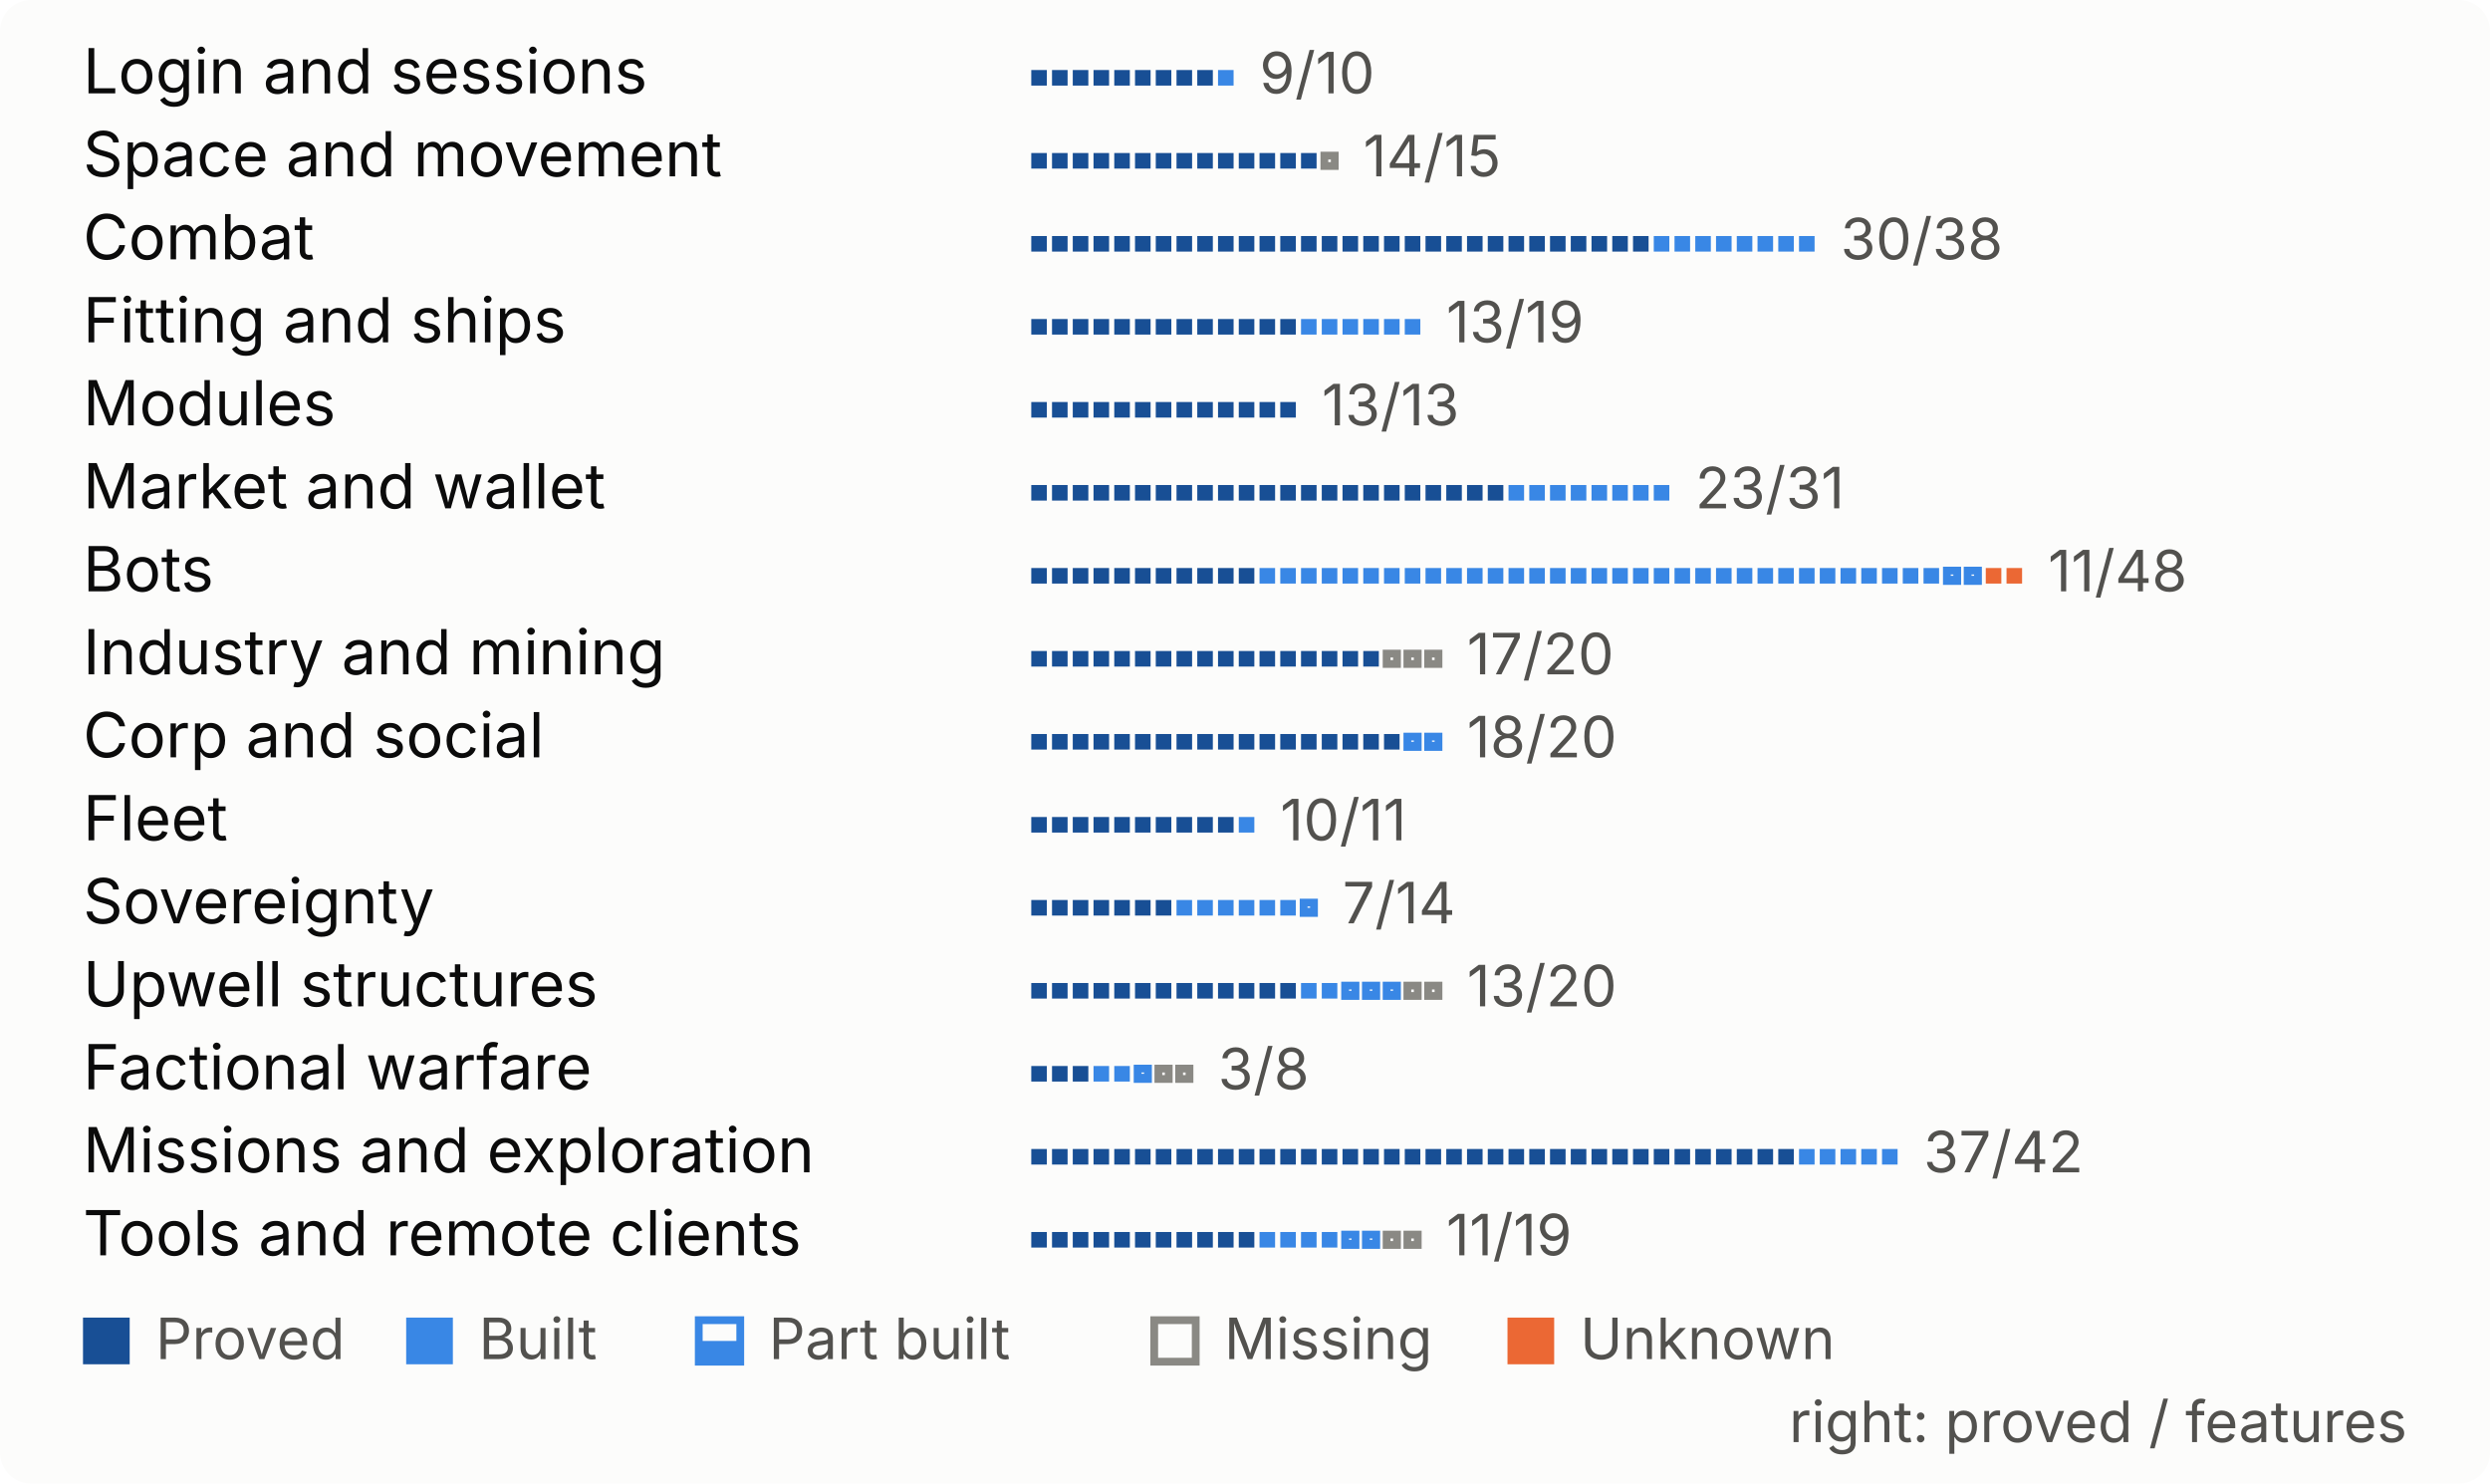
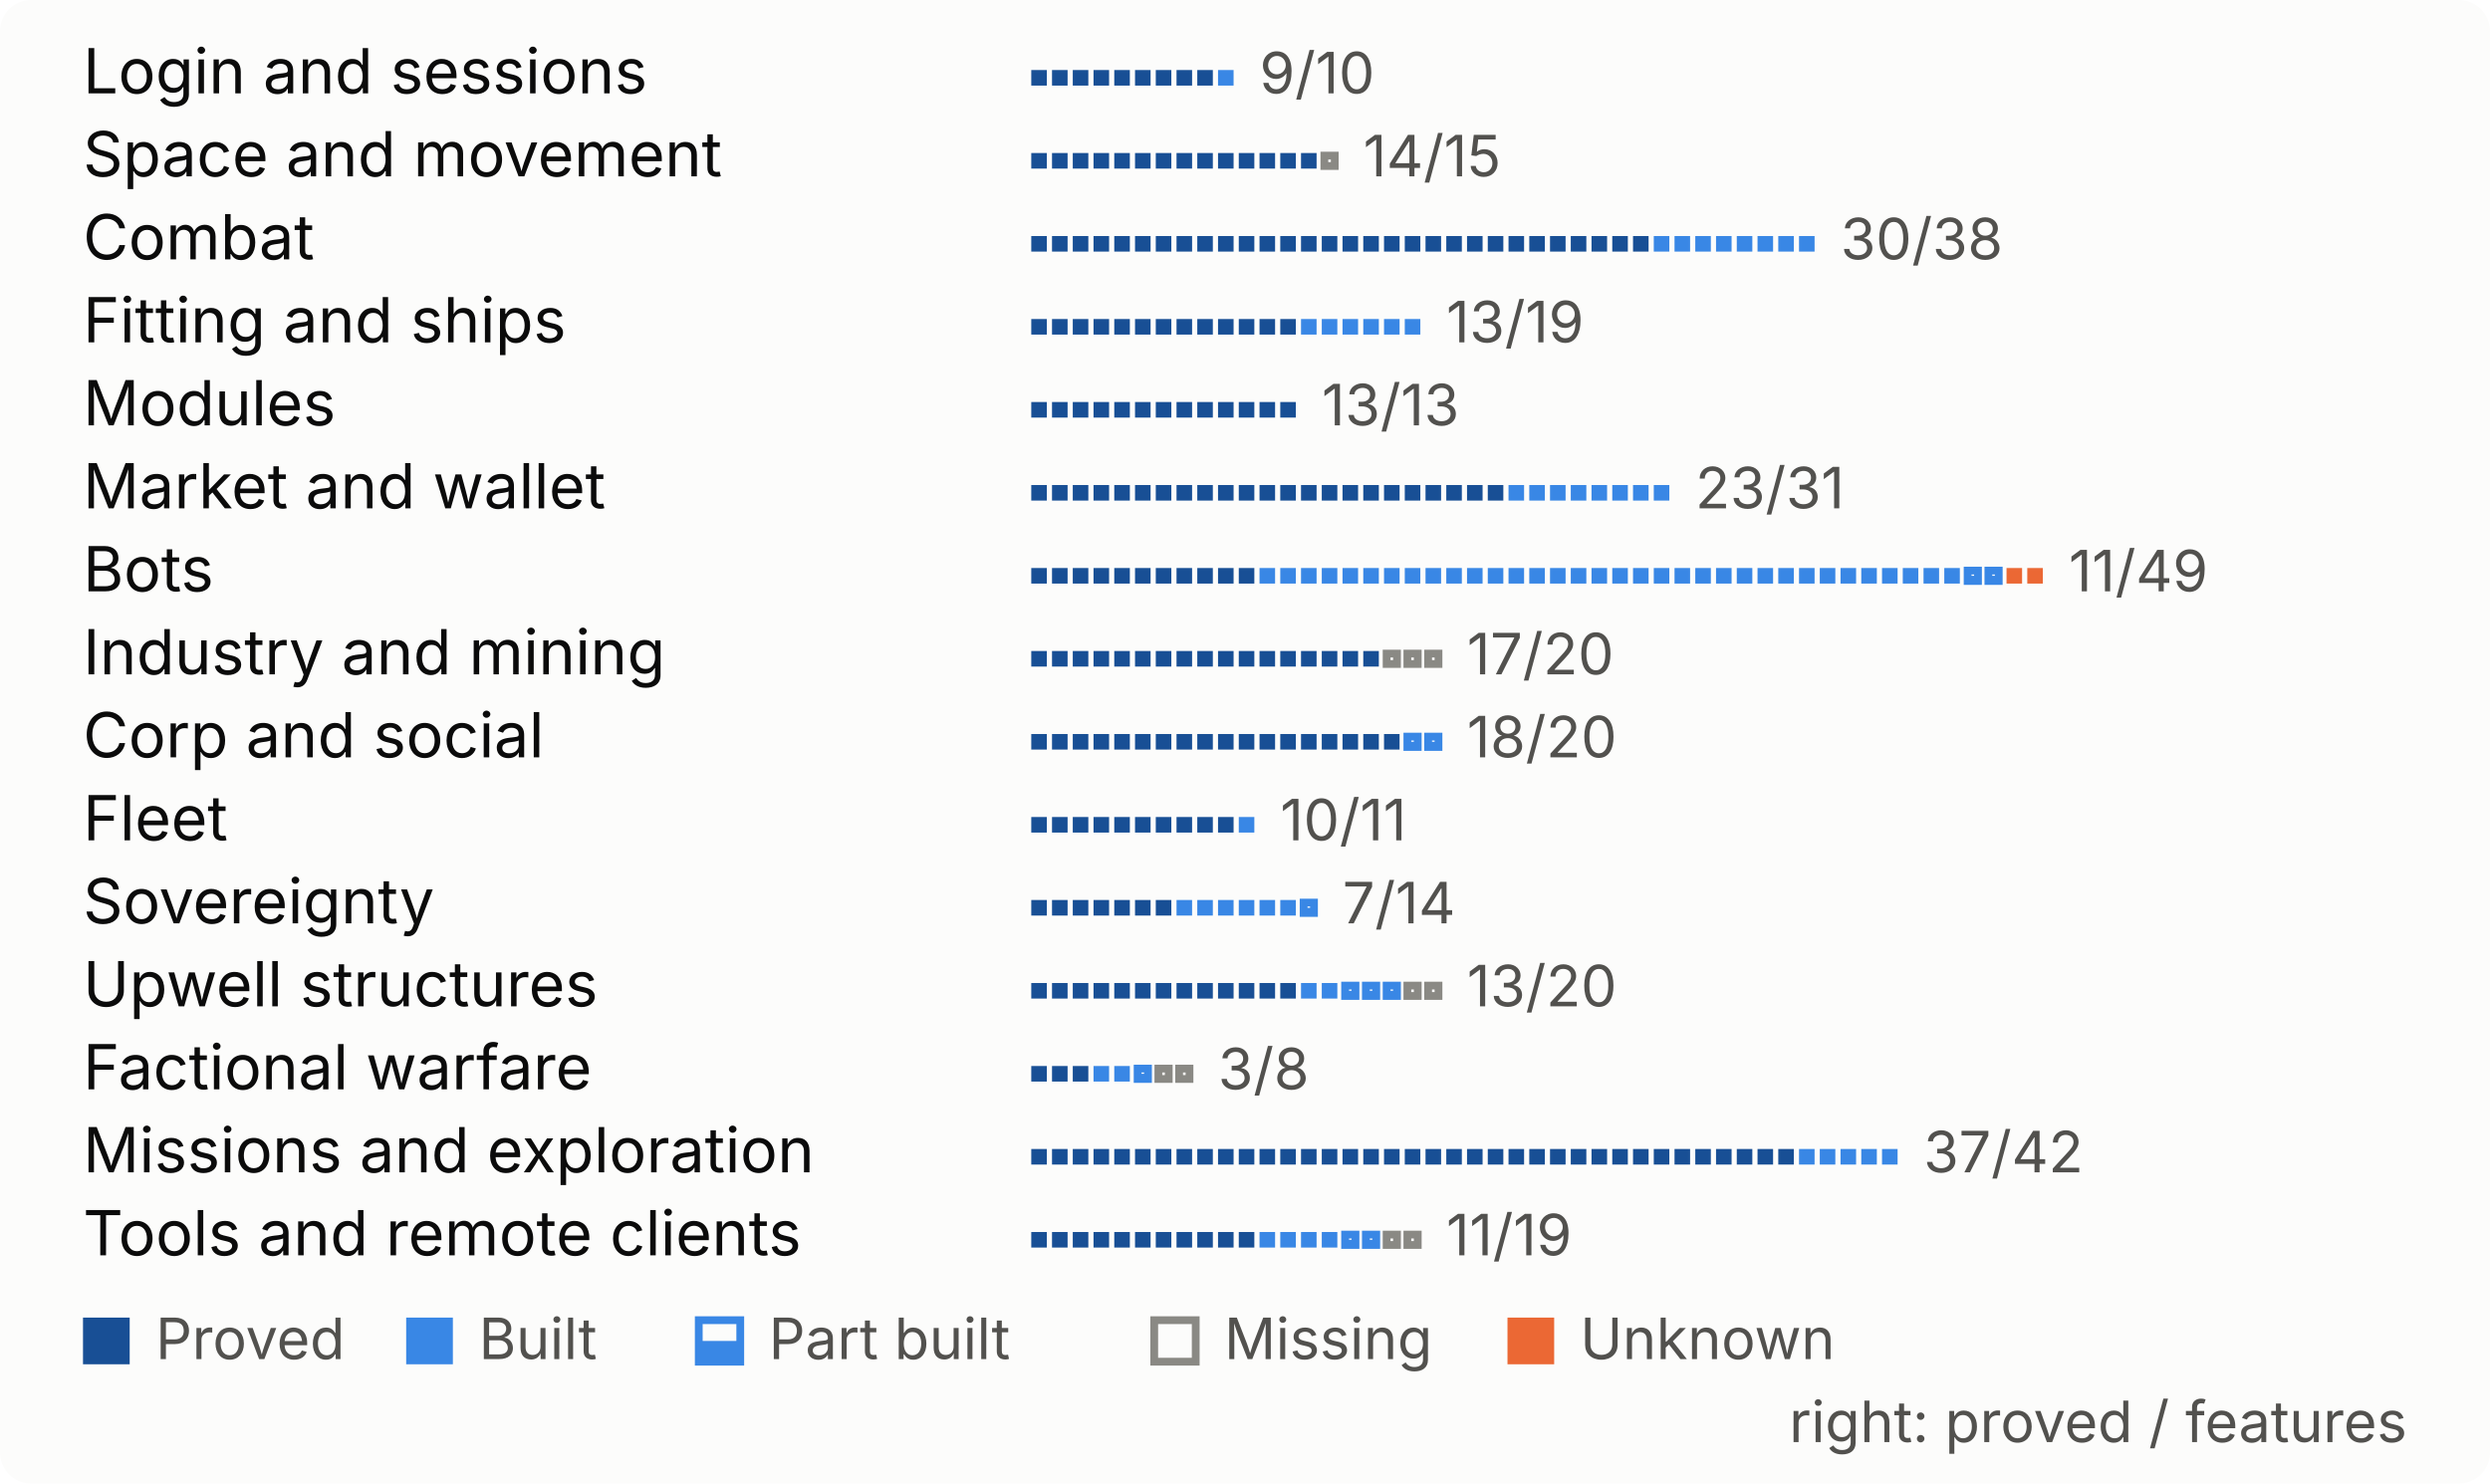
<svg xmlns="http://www.w3.org/2000/svg" width="480" height="286" viewBox="0 0 480 286" role="img" aria-label="Progress by system, one mark per feature">
  <style>
.bg{fill:#fcfcfb}.t{fill:#0b0b0b}.s{fill:#52514e}.rule{fill:#e1e0d9}
.proved{fill:#184f95}.built{fill:#3987e5}.unknown{fill:#eb6834}
.part-o{fill:none;stroke:#3987e5;stroke-width:1.5}.part-f{fill:#3987e5}
.missing{fill:none;stroke:#8a8984;stroke-width:1.5}
.pass{fill:#184f95}.fail{fill:#eb6834}.none{fill:none;stroke:#8a8984;stroke-width:1.5}
@media (prefers-color-scheme:dark){
.bg{fill:#1a1a19}.t{fill:#f0efec}.s{fill:#c3c2b7}.rule{fill:#383835}
.proved{fill:#86b6ef}.built{fill:#3987e5}.unknown{fill:#d95926}
.part-o{stroke:#3987e5}.part-f{fill:#3987e5}
.missing{stroke:#8d8c85}
.pass{fill:#86b6ef}.fail{fill:#d95926}.none{stroke:#8d8c85}
}
text{font-family:system-ui,-apple-system,"Segoe UI",sans-serif;font-size:12px}
.big{font-size:26px;font-weight:600}.b{font-weight:600}.xs{font-size:11px}
</style>
  <rect width="480" height="286" rx="6" class="bg" />
  <text x="16.0" y="18.0" class="t">Login and sessions</text>
  <rect x="198.8" y="13.5" width="3" height="3" class="proved" />
  <rect x="202.8" y="13.5" width="3" height="3" class="proved" />
  <rect x="206.8" y="13.5" width="3" height="3" class="proved" />
  <rect x="210.8" y="13.5" width="3" height="3" class="proved" />
  <rect x="214.8" y="13.5" width="3" height="3" class="proved" />
  <rect x="218.8" y="13.5" width="3" height="3" class="proved" />
  <rect x="222.8" y="13.5" width="3" height="3" class="proved" />
  <rect x="226.8" y="13.5" width="3" height="3" class="proved" />
  <rect x="230.8" y="13.5" width="3" height="3" class="proved" />
  <rect x="234.8" y="13.5" width="3" height="3" class="built" />
  <text x="242.8" y="18.0" class="s xs">9/10</text>
  <text x="16.0" y="34.0" class="t">Space and movement</text>
  <rect x="198.8" y="29.5" width="3" height="3" class="proved" />
  <rect x="202.8" y="29.5" width="3" height="3" class="proved" />
  <rect x="206.8" y="29.5" width="3" height="3" class="proved" />
  <rect x="210.8" y="29.5" width="3" height="3" class="proved" />
  <rect x="214.8" y="29.5" width="3" height="3" class="proved" />
  <rect x="218.8" y="29.5" width="3" height="3" class="proved" />
  <rect x="222.8" y="29.5" width="3" height="3" class="proved" />
  <rect x="226.8" y="29.5" width="3" height="3" class="proved" />
  <rect x="230.8" y="29.5" width="3" height="3" class="proved" />
  <rect x="234.8" y="29.5" width="3" height="3" class="proved" />
  <rect x="238.8" y="29.5" width="3" height="3" class="proved" />
  <rect x="242.8" y="29.5" width="3" height="3" class="proved" />
  <rect x="246.8" y="29.5" width="3" height="3" class="proved" />
  <rect x="250.8" y="29.5" width="3" height="3" class="proved" />
  <rect x="255.3" y="30.0" width="2" height="2" fill="none" class="missing" />
  <text x="262.8" y="34.0" class="s xs">14/15</text>
  <text x="16.0" y="50.0" class="t">Combat</text>
  <rect x="198.8" y="45.5" width="3" height="3" class="proved" />
  <rect x="202.8" y="45.5" width="3" height="3" class="proved" />
  <rect x="206.8" y="45.5" width="3" height="3" class="proved" />
  <rect x="210.8" y="45.5" width="3" height="3" class="proved" />
  <rect x="214.8" y="45.5" width="3" height="3" class="proved" />
  <rect x="218.8" y="45.5" width="3" height="3" class="proved" />
  <rect x="222.8" y="45.5" width="3" height="3" class="proved" />
  <rect x="226.8" y="45.5" width="3" height="3" class="proved" />
  <rect x="230.8" y="45.5" width="3" height="3" class="proved" />
  <rect x="234.8" y="45.5" width="3" height="3" class="proved" />
  <rect x="238.8" y="45.5" width="3" height="3" class="proved" />
  <rect x="242.8" y="45.5" width="3" height="3" class="proved" />
  <rect x="246.8" y="45.5" width="3" height="3" class="proved" />
  <rect x="250.8" y="45.5" width="3" height="3" class="proved" />
  <rect x="254.8" y="45.5" width="3" height="3" class="proved" />
  <rect x="258.8" y="45.5" width="3" height="3" class="proved" />
  <rect x="262.8" y="45.5" width="3" height="3" class="proved" />
  <rect x="266.8" y="45.5" width="3" height="3" class="proved" />
  <rect x="270.8" y="45.5" width="3" height="3" class="proved" />
  <rect x="274.8" y="45.5" width="3" height="3" class="proved" />
  <rect x="278.8" y="45.5" width="3" height="3" class="proved" />
  <rect x="282.8" y="45.5" width="3" height="3" class="proved" />
  <rect x="286.8" y="45.5" width="3" height="3" class="proved" />
  <rect x="290.8" y="45.5" width="3" height="3" class="proved" />
  <rect x="294.8" y="45.5" width="3" height="3" class="proved" />
  <rect x="298.8" y="45.5" width="3" height="3" class="proved" />
  <rect x="302.8" y="45.5" width="3" height="3" class="proved" />
  <rect x="306.8" y="45.5" width="3" height="3" class="proved" />
  <rect x="310.8" y="45.5" width="3" height="3" class="proved" />
  <rect x="314.8" y="45.5" width="3" height="3" class="proved" />
  <rect x="318.8" y="45.5" width="3" height="3" class="built" />
  <rect x="322.8" y="45.5" width="3" height="3" class="built" />
  <rect x="326.8" y="45.5" width="3" height="3" class="built" />
  <rect x="330.8" y="45.5" width="3" height="3" class="built" />
  <rect x="334.8" y="45.5" width="3" height="3" class="built" />
  <rect x="338.8" y="45.5" width="3" height="3" class="built" />
  <rect x="342.8" y="45.5" width="3" height="3" class="built" />
  <rect x="346.8" y="45.5" width="3" height="3" class="built" />
  <text x="354.8" y="50.0" class="s xs">30/38</text>
  <text x="16.0" y="66.0" class="t">Fitting and ships</text>
  <rect x="198.8" y="61.5" width="3" height="3" class="proved" />
  <rect x="202.8" y="61.5" width="3" height="3" class="proved" />
  <rect x="206.8" y="61.5" width="3" height="3" class="proved" />
  <rect x="210.8" y="61.5" width="3" height="3" class="proved" />
  <rect x="214.8" y="61.5" width="3" height="3" class="proved" />
  <rect x="218.8" y="61.5" width="3" height="3" class="proved" />
  <rect x="222.8" y="61.5" width="3" height="3" class="proved" />
  <rect x="226.8" y="61.5" width="3" height="3" class="proved" />
  <rect x="230.8" y="61.5" width="3" height="3" class="proved" />
  <rect x="234.8" y="61.5" width="3" height="3" class="proved" />
  <rect x="238.8" y="61.5" width="3" height="3" class="proved" />
  <rect x="242.8" y="61.5" width="3" height="3" class="proved" />
  <rect x="246.8" y="61.5" width="3" height="3" class="proved" />
  <rect x="250.8" y="61.5" width="3" height="3" class="built" />
  <rect x="254.8" y="61.5" width="3" height="3" class="built" />
  <rect x="258.8" y="61.5" width="3" height="3" class="built" />
  <rect x="262.8" y="61.5" width="3" height="3" class="built" />
  <rect x="266.8" y="61.5" width="3" height="3" class="built" />
  <rect x="270.8" y="61.5" width="3" height="3" class="built" />
  <text x="278.8" y="66.0" class="s xs">13/19</text>
  <text x="16.0" y="82.0" class="t">Modules</text>
  <rect x="198.8" y="77.5" width="3" height="3" class="proved" />
  <rect x="202.8" y="77.5" width="3" height="3" class="proved" />
  <rect x="206.8" y="77.5" width="3" height="3" class="proved" />
  <rect x="210.8" y="77.5" width="3" height="3" class="proved" />
  <rect x="214.8" y="77.5" width="3" height="3" class="proved" />
  <rect x="218.8" y="77.5" width="3" height="3" class="proved" />
  <rect x="222.8" y="77.5" width="3" height="3" class="proved" />
  <rect x="226.8" y="77.5" width="3" height="3" class="proved" />
  <rect x="230.8" y="77.5" width="3" height="3" class="proved" />
  <rect x="234.8" y="77.5" width="3" height="3" class="proved" />
  <rect x="238.8" y="77.5" width="3" height="3" class="proved" />
  <rect x="242.8" y="77.5" width="3" height="3" class="proved" />
  <rect x="246.8" y="77.5" width="3" height="3" class="proved" />
  <text x="254.8" y="82.0" class="s xs">13/13</text>
  <text x="16.0" y="98.0" class="t">Market and wallet</text>
  <rect x="198.8" y="93.5" width="3" height="3" class="proved" />
  <rect x="202.8" y="93.5" width="3" height="3" class="proved" />
  <rect x="206.8" y="93.5" width="3" height="3" class="proved" />
  <rect x="210.8" y="93.5" width="3" height="3" class="proved" />
  <rect x="214.8" y="93.5" width="3" height="3" class="proved" />
  <rect x="218.8" y="93.5" width="3" height="3" class="proved" />
  <rect x="222.8" y="93.5" width="3" height="3" class="proved" />
  <rect x="226.8" y="93.5" width="3" height="3" class="proved" />
  <rect x="230.8" y="93.5" width="3" height="3" class="proved" />
  <rect x="234.8" y="93.5" width="3" height="3" class="proved" />
  <rect x="238.8" y="93.5" width="3" height="3" class="proved" />
  <rect x="242.8" y="93.5" width="3" height="3" class="proved" />
  <rect x="246.8" y="93.5" width="3" height="3" class="proved" />
  <rect x="250.8" y="93.5" width="3" height="3" class="proved" />
  <rect x="254.8" y="93.5" width="3" height="3" class="proved" />
  <rect x="258.8" y="93.5" width="3" height="3" class="proved" />
  <rect x="262.8" y="93.5" width="3" height="3" class="proved" />
  <rect x="266.8" y="93.5" width="3" height="3" class="proved" />
  <rect x="270.8" y="93.5" width="3" height="3" class="proved" />
  <rect x="274.8" y="93.5" width="3" height="3" class="proved" />
  <rect x="278.8" y="93.5" width="3" height="3" class="proved" />
  <rect x="282.8" y="93.5" width="3" height="3" class="proved" />
  <rect x="286.8" y="93.5" width="3" height="3" class="proved" />
  <rect x="290.8" y="93.5" width="3" height="3" class="built" />
  <rect x="294.8" y="93.5" width="3" height="3" class="built" />
  <rect x="298.8" y="93.5" width="3" height="3" class="built" />
  <rect x="302.8" y="93.5" width="3" height="3" class="built" />
  <rect x="306.8" y="93.5" width="3" height="3" class="built" />
  <rect x="310.8" y="93.5" width="3" height="3" class="built" />
  <rect x="314.8" y="93.5" width="3" height="3" class="built" />
  <rect x="318.8" y="93.5" width="3" height="3" class="built" />
  <text x="326.8" y="98.0" class="s xs">23/31</text>
  <text x="16.0" y="114.0" class="t">Bots</text>
  <rect x="198.8" y="109.5" width="3" height="3" class="proved" />
  <rect x="202.8" y="109.5" width="3" height="3" class="proved" />
  <rect x="206.8" y="109.5" width="3" height="3" class="proved" />
  <rect x="210.8" y="109.5" width="3" height="3" class="proved" />
  <rect x="214.8" y="109.5" width="3" height="3" class="proved" />
  <rect x="218.8" y="109.5" width="3" height="3" class="proved" />
  <rect x="222.8" y="109.5" width="3" height="3" class="proved" />
  <rect x="226.8" y="109.5" width="3" height="3" class="proved" />
  <rect x="230.8" y="109.5" width="3" height="3" class="proved" />
  <rect x="234.8" y="109.5" width="3" height="3" class="proved" />
  <rect x="238.8" y="109.5" width="3" height="3" class="proved" />
  <rect x="242.8" y="109.5" width="3" height="3" class="built" />
  <rect x="246.8" y="109.5" width="3" height="3" class="built" />
  <rect x="250.8" y="109.5" width="3" height="3" class="built" />
  <rect x="254.8" y="109.5" width="3" height="3" class="built" />
  <rect x="258.8" y="109.5" width="3" height="3" class="built" />
  <rect x="262.8" y="109.5" width="3" height="3" class="built" />
  <rect x="266.8" y="109.5" width="3" height="3" class="built" />
  <rect x="270.8" y="109.5" width="3" height="3" class="built" />
  <rect x="274.8" y="109.5" width="3" height="3" class="built" />
  <rect x="278.8" y="109.5" width="3" height="3" class="built" />
  <rect x="282.8" y="109.5" width="3" height="3" class="built" />
  <rect x="286.8" y="109.5" width="3" height="3" class="built" />
  <rect x="290.8" y="109.5" width="3" height="3" class="built" />
  <rect x="294.8" y="109.5" width="3" height="3" class="built" />
  <rect x="298.8" y="109.5" width="3" height="3" class="built" />
  <rect x="302.8" y="109.5" width="3" height="3" class="built" />
  <rect x="306.8" y="109.5" width="3" height="3" class="built" />
  <rect x="310.8" y="109.5" width="3" height="3" class="built" />
  <rect x="314.8" y="109.5" width="3" height="3" class="built" />
  <rect x="318.8" y="109.5" width="3" height="3" class="built" />
  <rect x="322.8" y="109.5" width="3" height="3" class="built" />
  <rect x="326.8" y="109.5" width="3" height="3" class="built" />
  <rect x="330.8" y="109.5" width="3" height="3" class="built" />
  <rect x="334.8" y="109.5" width="3" height="3" class="built" />
  <rect x="338.8" y="109.5" width="3" height="3" class="built" />
  <rect x="342.8" y="109.5" width="3" height="3" class="built" />
  <rect x="346.8" y="109.5" width="3" height="3" class="built" />
  <rect x="350.8" y="109.5" width="3" height="3" class="built" />
  <rect x="354.8" y="109.5" width="3" height="3" class="built" />
  <rect x="358.8" y="109.5" width="3" height="3" class="built" />
  <rect x="362.8" y="109.5" width="3" height="3" class="built" />
  <rect x="366.8" y="109.5" width="3" height="3" class="built" />
  <rect x="370.8" y="109.5" width="3" height="3" class="built" />
-   <rect x="375.3" y="110.0" width="2" height="2" fill="none" class="part-o" />
-   <rect x="374.8" y="111.0" width="3" height="1.5" class="part-f" />
+   <rect x="374.8" y="109.5" width="3" height="3" class="built" />
  <rect x="379.3" y="110.0" width="2" height="2" fill="none" class="part-o" />
  <rect x="378.8" y="111.0" width="3" height="1.5" class="part-f" />
-   <rect x="382.8" y="109.5" width="3" height="3" class="unknown" />
+   <rect x="383.3" y="110.0" width="2" height="2" fill="none" class="part-o" />
+   <rect x="382.8" y="111.0" width="3" height="1.5" class="part-f" />
  <rect x="386.8" y="109.5" width="3" height="3" class="unknown" />
-   <text x="394.8" y="114.0" class="s xs">11/48</text>
+   <rect x="390.8" y="109.5" width="3" height="3" class="unknown" />
+   <text x="398.8" y="114.0" class="s xs">11/49</text>
  <text x="16.0" y="130.0" class="t">Industry and mining</text>
  <rect x="198.8" y="125.5" width="3" height="3" class="proved" />
  <rect x="202.8" y="125.5" width="3" height="3" class="proved" />
  <rect x="206.8" y="125.5" width="3" height="3" class="proved" />
  <rect x="210.8" y="125.5" width="3" height="3" class="proved" />
  <rect x="214.8" y="125.5" width="3" height="3" class="proved" />
  <rect x="218.8" y="125.5" width="3" height="3" class="proved" />
  <rect x="222.8" y="125.5" width="3" height="3" class="proved" />
  <rect x="226.8" y="125.5" width="3" height="3" class="proved" />
  <rect x="230.8" y="125.5" width="3" height="3" class="proved" />
  <rect x="234.8" y="125.5" width="3" height="3" class="proved" />
  <rect x="238.8" y="125.5" width="3" height="3" class="proved" />
  <rect x="242.8" y="125.5" width="3" height="3" class="proved" />
  <rect x="246.8" y="125.5" width="3" height="3" class="proved" />
  <rect x="250.8" y="125.5" width="3" height="3" class="proved" />
  <rect x="254.8" y="125.5" width="3" height="3" class="proved" />
  <rect x="258.8" y="125.5" width="3" height="3" class="proved" />
  <rect x="262.8" y="125.5" width="3" height="3" class="proved" />
  <rect x="267.3" y="126.0" width="2" height="2" fill="none" class="missing" />
  <rect x="271.3" y="126.0" width="2" height="2" fill="none" class="missing" />
  <rect x="275.3" y="126.0" width="2" height="2" fill="none" class="missing" />
  <text x="282.8" y="130.0" class="s xs">17/20</text>
  <text x="16.0" y="146.0" class="t">Corp and social</text>
  <rect x="198.8" y="141.5" width="3" height="3" class="proved" />
  <rect x="202.8" y="141.5" width="3" height="3" class="proved" />
  <rect x="206.8" y="141.5" width="3" height="3" class="proved" />
  <rect x="210.8" y="141.5" width="3" height="3" class="proved" />
  <rect x="214.8" y="141.5" width="3" height="3" class="proved" />
  <rect x="218.8" y="141.5" width="3" height="3" class="proved" />
  <rect x="222.8" y="141.5" width="3" height="3" class="proved" />
  <rect x="226.8" y="141.5" width="3" height="3" class="proved" />
  <rect x="230.8" y="141.5" width="3" height="3" class="proved" />
  <rect x="234.8" y="141.5" width="3" height="3" class="proved" />
  <rect x="238.8" y="141.5" width="3" height="3" class="proved" />
  <rect x="242.8" y="141.5" width="3" height="3" class="proved" />
  <rect x="246.8" y="141.5" width="3" height="3" class="proved" />
  <rect x="250.8" y="141.5" width="3" height="3" class="proved" />
  <rect x="254.8" y="141.5" width="3" height="3" class="proved" />
  <rect x="258.8" y="141.5" width="3" height="3" class="proved" />
  <rect x="262.8" y="141.5" width="3" height="3" class="proved" />
  <rect x="266.8" y="141.5" width="3" height="3" class="proved" />
  <rect x="271.3" y="142.0" width="2" height="2" fill="none" class="part-o" />
  <rect x="270.8" y="143.0" width="3" height="1.5" class="part-f" />
  <rect x="275.3" y="142.0" width="2" height="2" fill="none" class="part-o" />
  <rect x="274.8" y="143.0" width="3" height="1.5" class="part-f" />
  <text x="282.8" y="146.0" class="s xs">18/20</text>
  <text x="16.0" y="162.0" class="t">Fleet</text>
  <rect x="198.8" y="157.5" width="3" height="3" class="proved" />
  <rect x="202.8" y="157.5" width="3" height="3" class="proved" />
  <rect x="206.8" y="157.5" width="3" height="3" class="proved" />
  <rect x="210.8" y="157.5" width="3" height="3" class="proved" />
  <rect x="214.8" y="157.5" width="3" height="3" class="proved" />
  <rect x="218.8" y="157.5" width="3" height="3" class="proved" />
  <rect x="222.8" y="157.5" width="3" height="3" class="proved" />
  <rect x="226.8" y="157.5" width="3" height="3" class="proved" />
  <rect x="230.8" y="157.5" width="3" height="3" class="proved" />
  <rect x="234.8" y="157.5" width="3" height="3" class="proved" />
  <rect x="238.8" y="157.5" width="3" height="3" class="built" />
  <text x="246.8" y="162.0" class="s xs">10/11</text>
  <text x="16.0" y="178.0" class="t">Sovereignty</text>
  <rect x="198.8" y="173.5" width="3" height="3" class="proved" />
  <rect x="202.8" y="173.5" width="3" height="3" class="proved" />
  <rect x="206.8" y="173.5" width="3" height="3" class="proved" />
  <rect x="210.8" y="173.5" width="3" height="3" class="proved" />
  <rect x="214.8" y="173.5" width="3" height="3" class="proved" />
  <rect x="218.8" y="173.5" width="3" height="3" class="proved" />
  <rect x="222.8" y="173.5" width="3" height="3" class="proved" />
  <rect x="226.8" y="173.5" width="3" height="3" class="built" />
  <rect x="230.8" y="173.5" width="3" height="3" class="built" />
  <rect x="234.8" y="173.5" width="3" height="3" class="built" />
  <rect x="238.8" y="173.5" width="3" height="3" class="built" />
  <rect x="242.8" y="173.5" width="3" height="3" class="built" />
  <rect x="246.8" y="173.5" width="3" height="3" class="built" />
  <rect x="251.3" y="174.0" width="2" height="2" fill="none" class="part-o" />
  <rect x="250.8" y="175.0" width="3" height="1.5" class="part-f" />
  <text x="258.8" y="178.0" class="s xs">7/14</text>
  <text x="16.0" y="194.0" class="t">Upwell structures</text>
  <rect x="198.8" y="189.5" width="3" height="3" class="proved" />
  <rect x="202.8" y="189.5" width="3" height="3" class="proved" />
  <rect x="206.8" y="189.5" width="3" height="3" class="proved" />
  <rect x="210.8" y="189.5" width="3" height="3" class="proved" />
  <rect x="214.8" y="189.5" width="3" height="3" class="proved" />
  <rect x="218.8" y="189.5" width="3" height="3" class="proved" />
  <rect x="222.8" y="189.5" width="3" height="3" class="proved" />
  <rect x="226.8" y="189.5" width="3" height="3" class="proved" />
  <rect x="230.8" y="189.5" width="3" height="3" class="proved" />
  <rect x="234.8" y="189.5" width="3" height="3" class="proved" />
  <rect x="238.8" y="189.5" width="3" height="3" class="proved" />
  <rect x="242.8" y="189.5" width="3" height="3" class="proved" />
  <rect x="246.8" y="189.5" width="3" height="3" class="proved" />
  <rect x="250.8" y="189.5" width="3" height="3" class="built" />
  <rect x="254.8" y="189.5" width="3" height="3" class="built" />
  <rect x="259.3" y="190.0" width="2" height="2" fill="none" class="part-o" />
  <rect x="258.8" y="191.0" width="3" height="1.5" class="part-f" />
  <rect x="263.3" y="190.0" width="2" height="2" fill="none" class="part-o" />
  <rect x="262.8" y="191.0" width="3" height="1.5" class="part-f" />
  <rect x="267.3" y="190.0" width="2" height="2" fill="none" class="part-o" />
  <rect x="266.8" y="191.0" width="3" height="1.5" class="part-f" />
  <rect x="271.3" y="190.0" width="2" height="2" fill="none" class="missing" />
  <rect x="275.3" y="190.0" width="2" height="2" fill="none" class="missing" />
  <text x="282.8" y="194.0" class="s xs">13/20</text>
  <text x="16.0" y="210.0" class="t">Factional warfare</text>
  <rect x="198.8" y="205.5" width="3" height="3" class="proved" />
  <rect x="202.8" y="205.5" width="3" height="3" class="proved" />
  <rect x="206.8" y="205.5" width="3" height="3" class="proved" />
  <rect x="210.8" y="205.5" width="3" height="3" class="built" />
  <rect x="214.8" y="205.5" width="3" height="3" class="built" />
  <rect x="219.3" y="206.0" width="2" height="2" fill="none" class="part-o" />
  <rect x="218.8" y="207.0" width="3" height="1.5" class="part-f" />
  <rect x="223.3" y="206.0" width="2" height="2" fill="none" class="missing" />
  <rect x="227.3" y="206.0" width="2" height="2" fill="none" class="missing" />
  <text x="234.8" y="210.0" class="s xs">3/8</text>
  <text x="16.0" y="226.0" class="t">Missions and exploration</text>
  <rect x="198.8" y="221.5" width="3" height="3" class="proved" />
  <rect x="202.8" y="221.5" width="3" height="3" class="proved" />
  <rect x="206.8" y="221.5" width="3" height="3" class="proved" />
  <rect x="210.8" y="221.5" width="3" height="3" class="proved" />
  <rect x="214.8" y="221.5" width="3" height="3" class="proved" />
  <rect x="218.8" y="221.5" width="3" height="3" class="proved" />
  <rect x="222.8" y="221.5" width="3" height="3" class="proved" />
  <rect x="226.8" y="221.5" width="3" height="3" class="proved" />
  <rect x="230.8" y="221.5" width="3" height="3" class="proved" />
  <rect x="234.8" y="221.5" width="3" height="3" class="proved" />
  <rect x="238.8" y="221.5" width="3" height="3" class="proved" />
  <rect x="242.8" y="221.5" width="3" height="3" class="proved" />
  <rect x="246.8" y="221.5" width="3" height="3" class="proved" />
  <rect x="250.8" y="221.5" width="3" height="3" class="proved" />
  <rect x="254.8" y="221.5" width="3" height="3" class="proved" />
  <rect x="258.8" y="221.5" width="3" height="3" class="proved" />
  <rect x="262.8" y="221.5" width="3" height="3" class="proved" />
  <rect x="266.8" y="221.5" width="3" height="3" class="proved" />
  <rect x="270.8" y="221.5" width="3" height="3" class="proved" />
  <rect x="274.8" y="221.5" width="3" height="3" class="proved" />
  <rect x="278.8" y="221.5" width="3" height="3" class="proved" />
  <rect x="282.8" y="221.5" width="3" height="3" class="proved" />
  <rect x="286.8" y="221.5" width="3" height="3" class="proved" />
  <rect x="290.8" y="221.5" width="3" height="3" class="proved" />
  <rect x="294.8" y="221.5" width="3" height="3" class="proved" />
  <rect x="298.8" y="221.5" width="3" height="3" class="proved" />
  <rect x="302.8" y="221.5" width="3" height="3" class="proved" />
  <rect x="306.8" y="221.5" width="3" height="3" class="proved" />
  <rect x="310.8" y="221.5" width="3" height="3" class="proved" />
  <rect x="314.8" y="221.5" width="3" height="3" class="proved" />
  <rect x="318.8" y="221.5" width="3" height="3" class="proved" />
  <rect x="322.8" y="221.5" width="3" height="3" class="proved" />
  <rect x="326.8" y="221.5" width="3" height="3" class="proved" />
  <rect x="330.8" y="221.5" width="3" height="3" class="proved" />
  <rect x="334.8" y="221.5" width="3" height="3" class="proved" />
  <rect x="338.8" y="221.5" width="3" height="3" class="proved" />
  <rect x="342.8" y="221.5" width="3" height="3" class="proved" />
  <rect x="346.8" y="221.5" width="3" height="3" class="built" />
  <rect x="350.8" y="221.5" width="3" height="3" class="built" />
  <rect x="354.8" y="221.5" width="3" height="3" class="built" />
  <rect x="358.8" y="221.5" width="3" height="3" class="built" />
  <rect x="362.8" y="221.5" width="3" height="3" class="built" />
  <text x="370.8" y="226.0" class="s xs">37/42</text>
  <text x="16.0" y="242.0" class="t">Tools and remote clients</text>
  <rect x="198.8" y="237.5" width="3" height="3" class="proved" />
  <rect x="202.8" y="237.5" width="3" height="3" class="proved" />
  <rect x="206.8" y="237.5" width="3" height="3" class="proved" />
  <rect x="210.8" y="237.5" width="3" height="3" class="proved" />
  <rect x="214.8" y="237.5" width="3" height="3" class="proved" />
  <rect x="218.8" y="237.5" width="3" height="3" class="proved" />
  <rect x="222.8" y="237.5" width="3" height="3" class="proved" />
  <rect x="226.8" y="237.5" width="3" height="3" class="proved" />
  <rect x="230.8" y="237.5" width="3" height="3" class="proved" />
  <rect x="234.8" y="237.5" width="3" height="3" class="proved" />
  <rect x="238.8" y="237.5" width="3" height="3" class="proved" />
  <rect x="242.8" y="237.5" width="3" height="3" class="built" />
  <rect x="246.8" y="237.5" width="3" height="3" class="built" />
  <rect x="250.8" y="237.5" width="3" height="3" class="built" />
  <rect x="254.8" y="237.5" width="3" height="3" class="built" />
  <rect x="259.3" y="238.0" width="2" height="2" fill="none" class="part-o" />
  <rect x="258.8" y="239.0" width="3" height="1.5" class="part-f" />
  <rect x="263.3" y="238.0" width="2" height="2" fill="none" class="part-o" />
  <rect x="262.8" y="239.0" width="3" height="1.5" class="part-f" />
  <rect x="267.3" y="238.0" width="2" height="2" fill="none" class="missing" />
  <rect x="271.3" y="238.0" width="2" height="2" fill="none" class="missing" />
  <text x="278.8" y="242.0" class="s xs">11/19</text>
  <rect x="16.0" y="254.0" width="9" height="9" class="proved" />
  <text x="30.0" y="262.0" class="s xs">Proved</text>
  <rect x="78.3" y="254.0" width="9" height="9" class="built" />
  <text x="92.3" y="262.0" class="s xs">Built</text>
  <rect x="134.7" y="254.5" width="8" height="8" fill="none" class="part-o" />
  <rect x="134.2" y="258.5" width="9" height="4.5" class="part-f" />
  <text x="148.2" y="262.0" class="s xs">Part built</text>
  <rect x="222.5" y="254.5" width="8" height="8" fill="none" class="missing" />
  <text x="236.0" y="262.0" class="s xs">Missing</text>
  <rect x="290.6" y="254.0" width="9" height="9" class="unknown" />
  <text x="304.6" y="262.0" class="s xs">Unknown</text>
  <text x="464.0" y="278.0" class="s xs" text-anchor="end">right: proved / features</text>
</svg>
